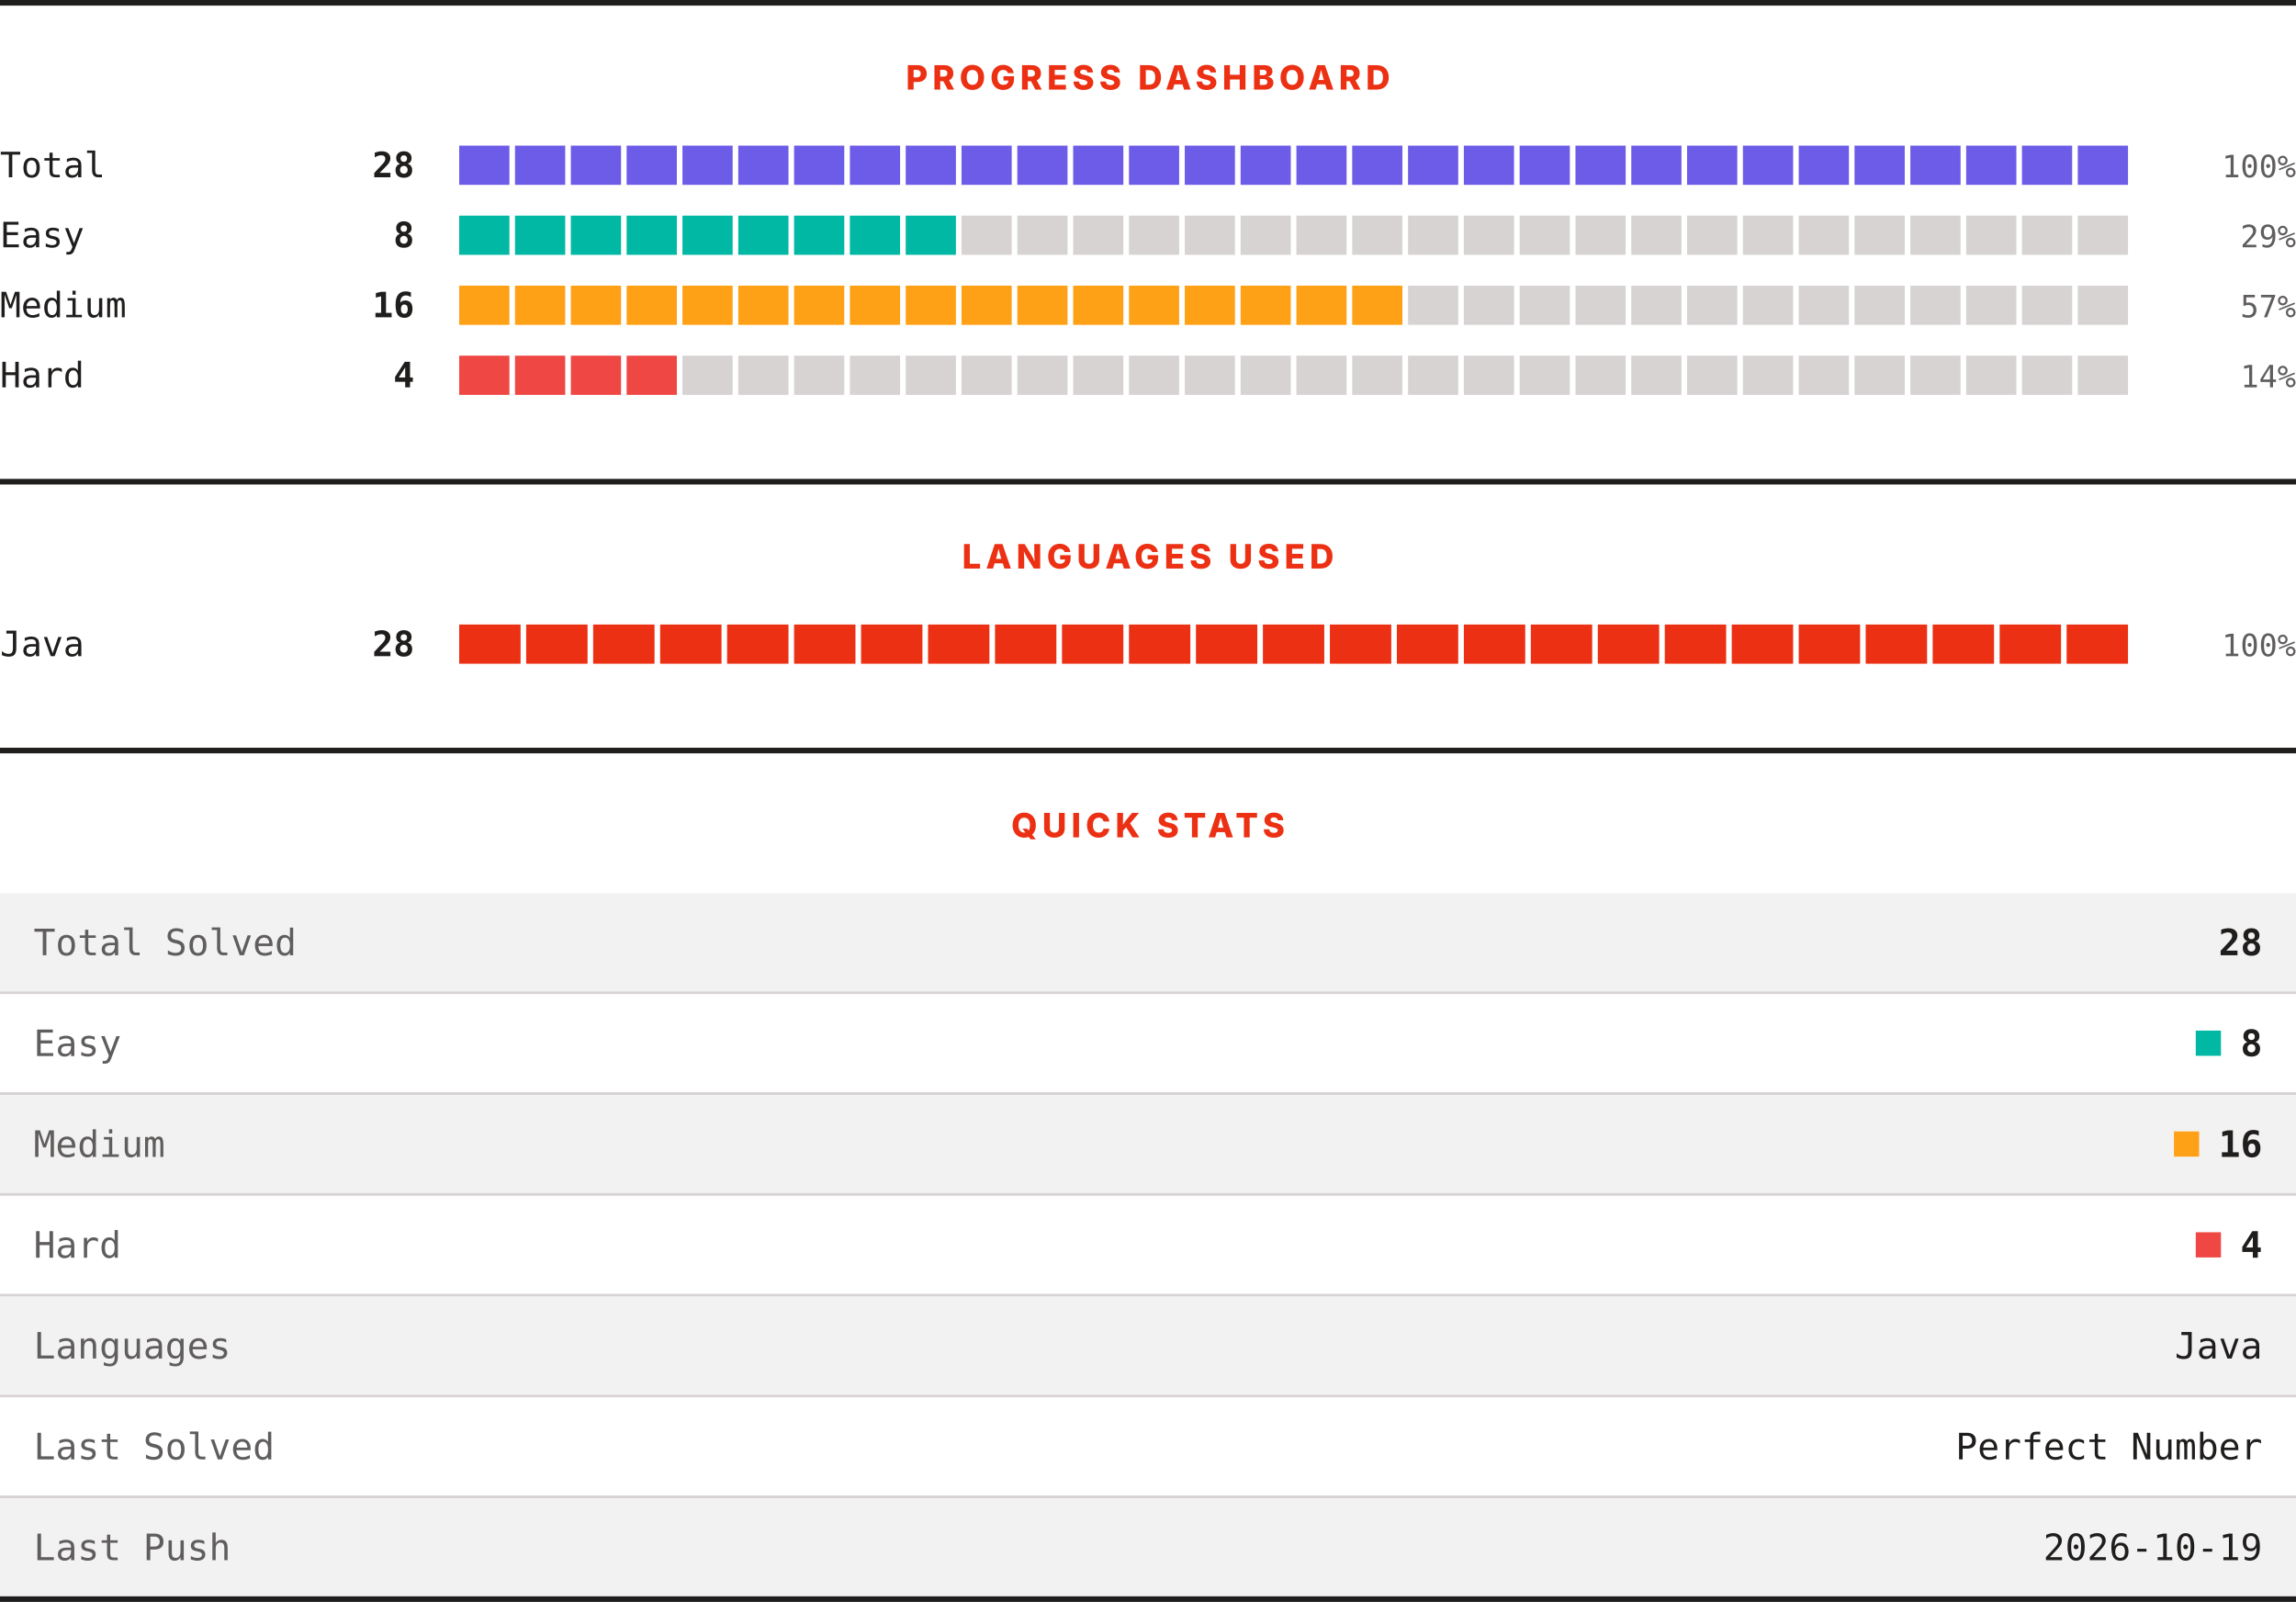
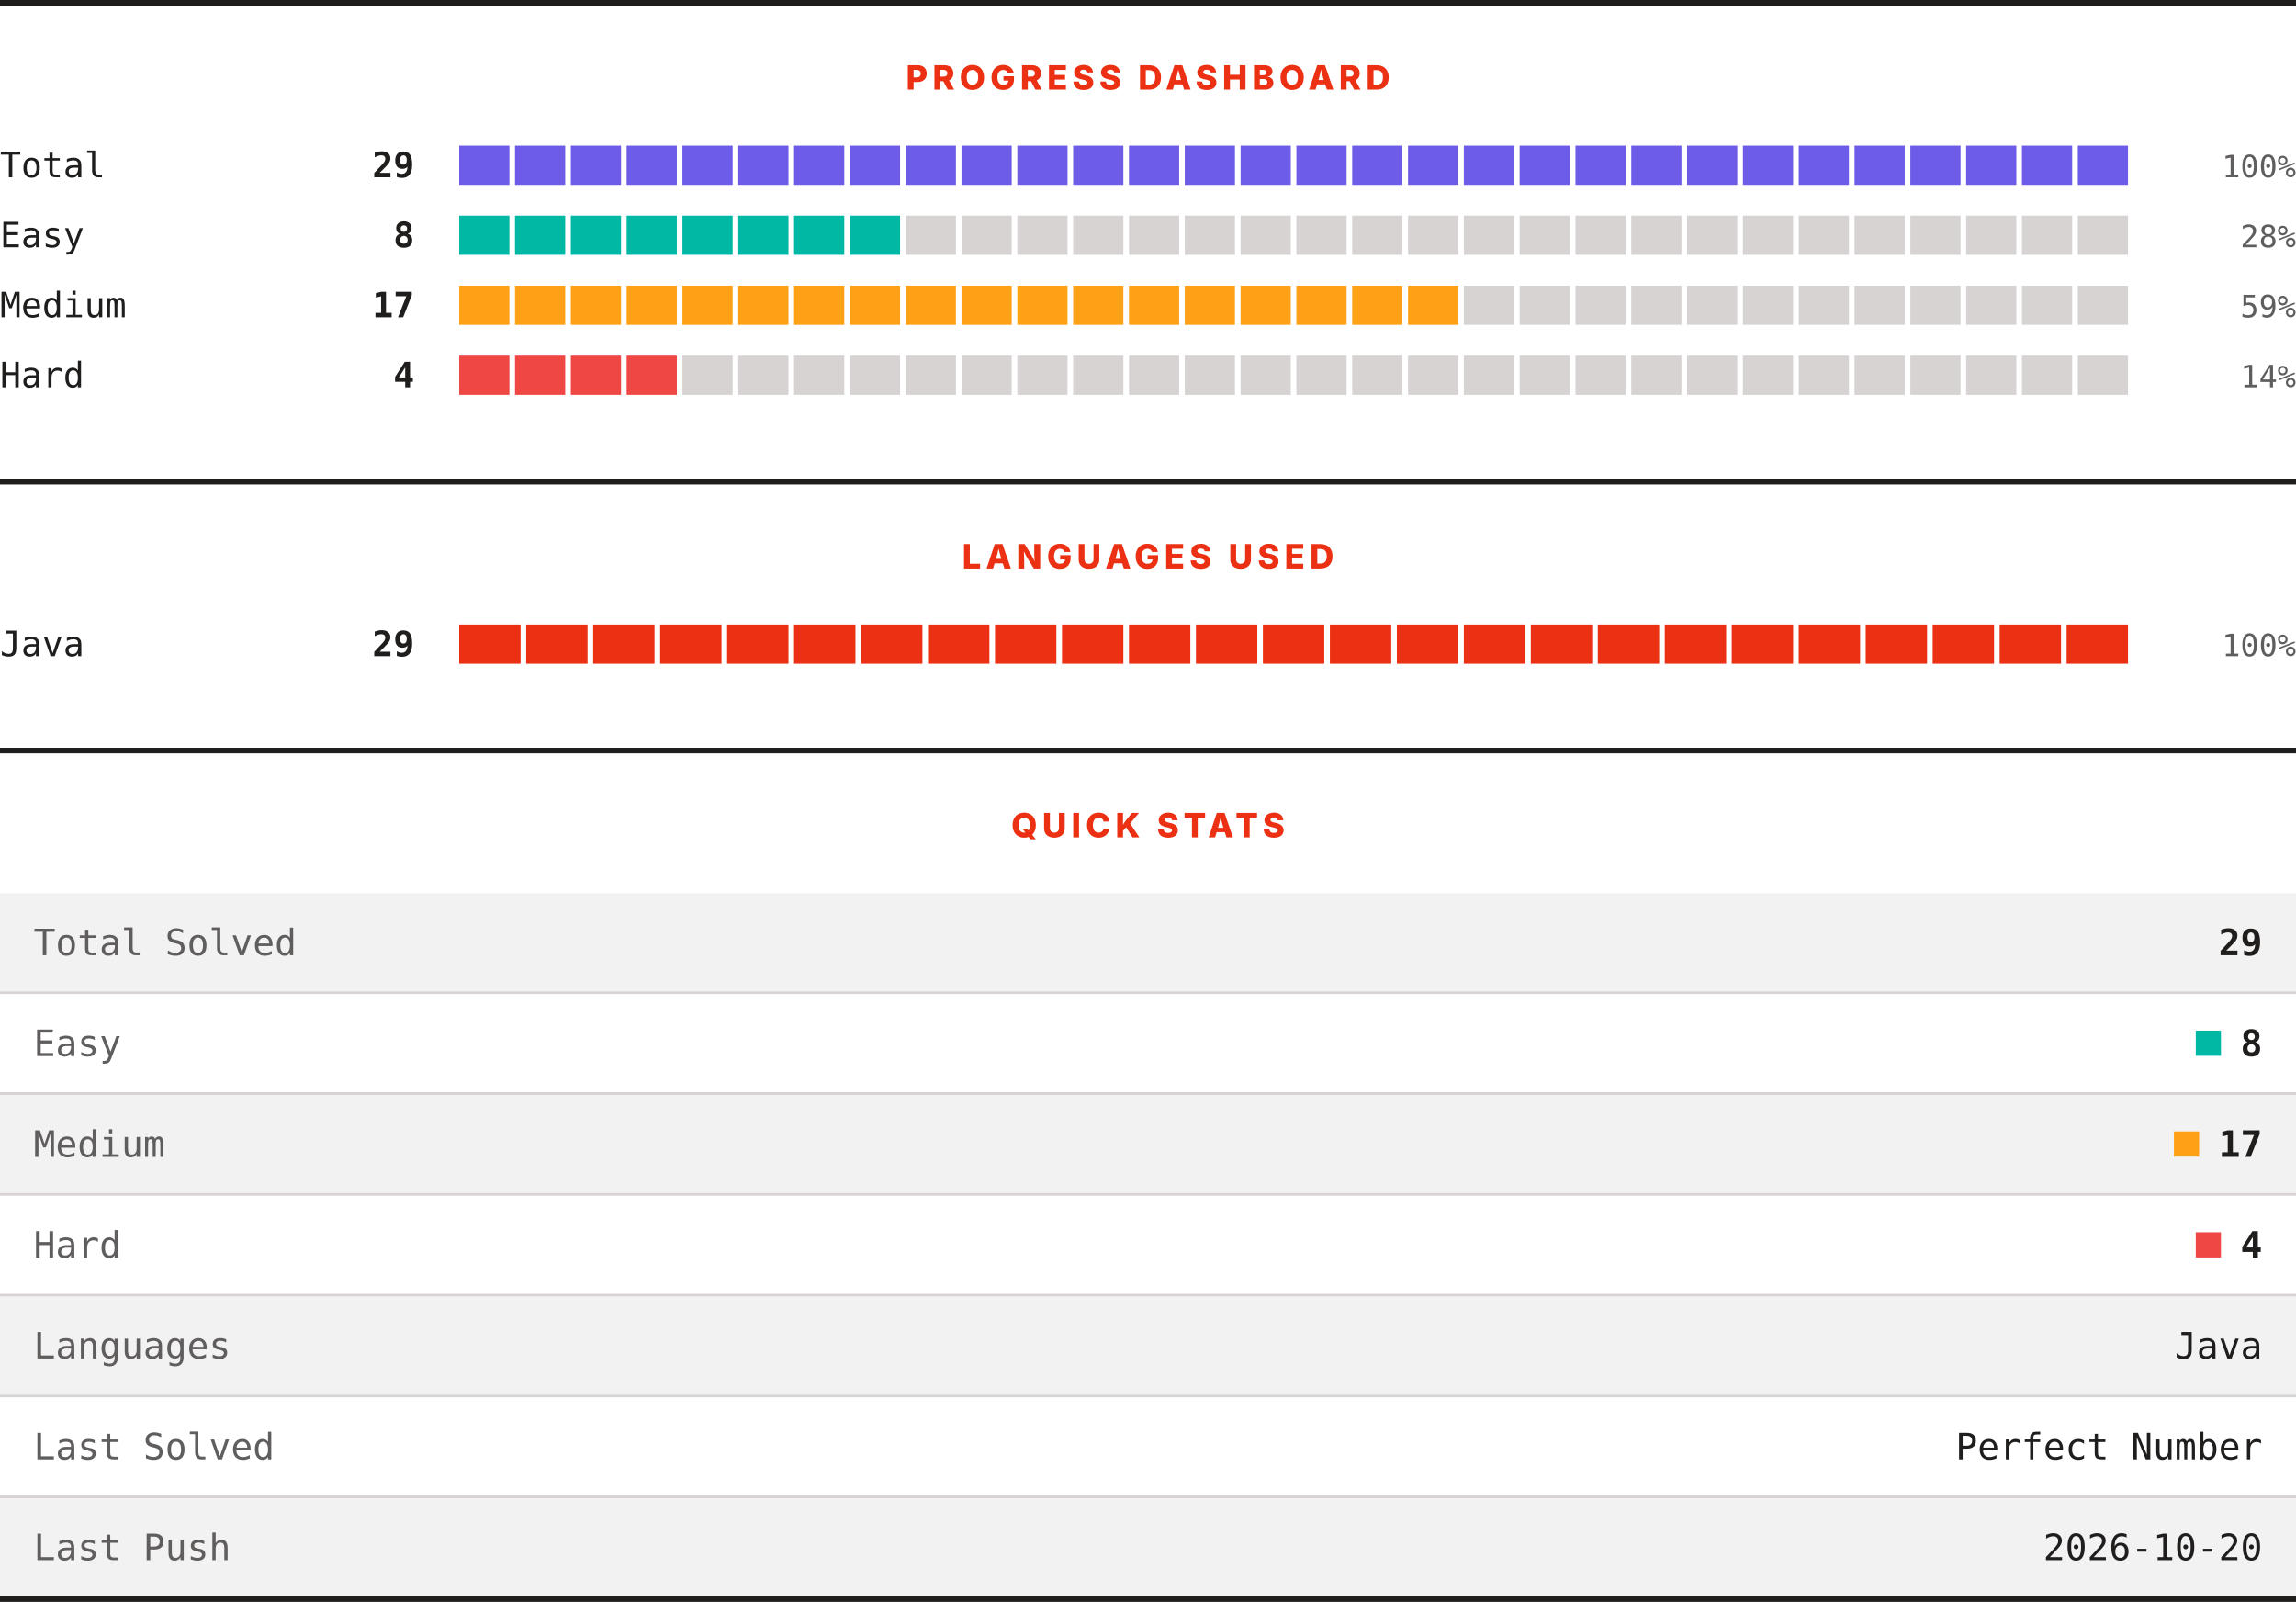
<svg xmlns="http://www.w3.org/2000/svg" width="820" height="572" viewBox="0 0 820 572" role="img" aria-label="LeetCode progress, languages and quick stats">
  <rect width="820" height="572" fill="#ffffff" />
  <rect x="0" y="0" width="820" height="2" fill="#201e1d" />
  <text x="410" y="32" text-anchor="middle" font-family="Archivo, system-ui, -apple-system, Segoe UI, sans-serif" font-size="12" font-weight="800" letter-spacing="1.68" fill="#ec3013">PROGRESS DASHBOARD</text>
  <text x="0" y="63.3" font-family="ui-monospace, SFMono-Regular, Menlo, Consolas, monospace" font-size="12.5" fill="#201e1d">Total</text>
-   <text x="148" y="63.3" text-anchor="end" font-family="ui-monospace, SFMono-Regular, Menlo, Consolas, monospace" font-size="12.5" font-weight="700" fill="#201e1d">28</text>
+   <text x="148" y="63.3" text-anchor="end" font-family="ui-monospace, SFMono-Regular, Menlo, Consolas, monospace" font-size="12.5" font-weight="700" fill="#201e1d">29</text>
  <rect x="164.00" y="52" width="17.93" height="14" fill="#6c5ce7" />
  <rect x="183.93" y="52" width="17.93" height="14" fill="#6c5ce7" />
  <rect x="203.87" y="52" width="17.93" height="14" fill="#6c5ce7" />
  <rect x="223.80" y="52" width="17.93" height="14" fill="#6c5ce7" />
  <rect x="243.73" y="52" width="17.93" height="14" fill="#6c5ce7" />
  <rect x="263.67" y="52" width="17.93" height="14" fill="#6c5ce7" />
  <rect x="283.60" y="52" width="17.93" height="14" fill="#6c5ce7" />
  <rect x="303.53" y="52" width="17.93" height="14" fill="#6c5ce7" />
  <rect x="323.47" y="52" width="17.93" height="14" fill="#6c5ce7" />
  <rect x="343.40" y="52" width="17.93" height="14" fill="#6c5ce7" />
  <rect x="363.33" y="52" width="17.93" height="14" fill="#6c5ce7" />
  <rect x="383.27" y="52" width="17.93" height="14" fill="#6c5ce7" />
  <rect x="403.20" y="52" width="17.93" height="14" fill="#6c5ce7" />
  <rect x="423.13" y="52" width="17.93" height="14" fill="#6c5ce7" />
  <rect x="443.07" y="52" width="17.93" height="14" fill="#6c5ce7" />
  <rect x="463.00" y="52" width="17.93" height="14" fill="#6c5ce7" />
  <rect x="482.93" y="52" width="17.93" height="14" fill="#6c5ce7" />
  <rect x="502.87" y="52" width="17.93" height="14" fill="#6c5ce7" />
  <rect x="522.80" y="52" width="17.93" height="14" fill="#6c5ce7" />
  <rect x="542.73" y="52" width="17.93" height="14" fill="#6c5ce7" />
  <rect x="562.67" y="52" width="17.93" height="14" fill="#6c5ce7" />
  <rect x="582.60" y="52" width="17.93" height="14" fill="#6c5ce7" />
  <rect x="602.53" y="52" width="17.93" height="14" fill="#6c5ce7" />
  <rect x="622.47" y="52" width="17.93" height="14" fill="#6c5ce7" />
  <rect x="642.40" y="52" width="17.93" height="14" fill="#6c5ce7" />
  <rect x="662.33" y="52" width="17.93" height="14" fill="#6c5ce7" />
  <rect x="682.27" y="52" width="17.93" height="14" fill="#6c5ce7" />
  <rect x="702.20" y="52" width="17.93" height="14" fill="#6c5ce7" />
  <rect x="722.13" y="52" width="17.93" height="14" fill="#6c5ce7" />
  <rect x="742.07" y="52" width="17.93" height="14" fill="#6c5ce7" />
  <text x="820" y="63.3" text-anchor="end" font-family="ui-monospace, SFMono-Regular, Menlo, Consolas, monospace" font-size="11" fill="#605d5d">100%</text>
  <text x="0" y="88.3" font-family="ui-monospace, SFMono-Regular, Menlo, Consolas, monospace" font-size="12.5" fill="#201e1d">Easy</text>
  <text x="148" y="88.3" text-anchor="end" font-family="ui-monospace, SFMono-Regular, Menlo, Consolas, monospace" font-size="12.5" font-weight="700" fill="#201e1d">8</text>
  <rect x="164.00" y="77" width="17.93" height="14" fill="#00b8a3" />
  <rect x="183.93" y="77" width="17.93" height="14" fill="#00b8a3" />
  <rect x="203.87" y="77" width="17.93" height="14" fill="#00b8a3" />
  <rect x="223.80" y="77" width="17.93" height="14" fill="#00b8a3" />
  <rect x="243.73" y="77" width="17.93" height="14" fill="#00b8a3" />
  <rect x="263.67" y="77" width="17.93" height="14" fill="#00b8a3" />
  <rect x="283.60" y="77" width="17.93" height="14" fill="#00b8a3" />
  <rect x="303.53" y="77" width="17.93" height="14" fill="#00b8a3" />
-   <rect x="323.47" y="77" width="17.93" height="14" fill="#00b8a3" />
+   <rect x="323.47" y="77" width="17.93" height="14" fill="#d7d3d3" />
  <rect x="343.40" y="77" width="17.93" height="14" fill="#d7d3d3" />
  <rect x="363.33" y="77" width="17.93" height="14" fill="#d7d3d3" />
  <rect x="383.27" y="77" width="17.93" height="14" fill="#d7d3d3" />
  <rect x="403.20" y="77" width="17.93" height="14" fill="#d7d3d3" />
  <rect x="423.13" y="77" width="17.93" height="14" fill="#d7d3d3" />
  <rect x="443.07" y="77" width="17.93" height="14" fill="#d7d3d3" />
  <rect x="463.00" y="77" width="17.93" height="14" fill="#d7d3d3" />
  <rect x="482.93" y="77" width="17.93" height="14" fill="#d7d3d3" />
  <rect x="502.87" y="77" width="17.93" height="14" fill="#d7d3d3" />
  <rect x="522.80" y="77" width="17.93" height="14" fill="#d7d3d3" />
  <rect x="542.73" y="77" width="17.93" height="14" fill="#d7d3d3" />
  <rect x="562.67" y="77" width="17.93" height="14" fill="#d7d3d3" />
  <rect x="582.60" y="77" width="17.93" height="14" fill="#d7d3d3" />
  <rect x="602.53" y="77" width="17.93" height="14" fill="#d7d3d3" />
  <rect x="622.47" y="77" width="17.93" height="14" fill="#d7d3d3" />
  <rect x="642.40" y="77" width="17.93" height="14" fill="#d7d3d3" />
  <rect x="662.33" y="77" width="17.93" height="14" fill="#d7d3d3" />
  <rect x="682.27" y="77" width="17.93" height="14" fill="#d7d3d3" />
  <rect x="702.20" y="77" width="17.93" height="14" fill="#d7d3d3" />
  <rect x="722.13" y="77" width="17.93" height="14" fill="#d7d3d3" />
  <rect x="742.07" y="77" width="17.93" height="14" fill="#d7d3d3" />
-   <text x="820" y="88.3" text-anchor="end" font-family="ui-monospace, SFMono-Regular, Menlo, Consolas, monospace" font-size="11" fill="#605d5d">29%</text>
+   <text x="820" y="88.3" text-anchor="end" font-family="ui-monospace, SFMono-Regular, Menlo, Consolas, monospace" font-size="11" fill="#605d5d">28%</text>
  <text x="0" y="113.3" font-family="ui-monospace, SFMono-Regular, Menlo, Consolas, monospace" font-size="12.5" fill="#201e1d">Medium</text>
-   <text x="148" y="113.3" text-anchor="end" font-family="ui-monospace, SFMono-Regular, Menlo, Consolas, monospace" font-size="12.5" font-weight="700" fill="#201e1d">16</text>
+   <text x="148" y="113.3" text-anchor="end" font-family="ui-monospace, SFMono-Regular, Menlo, Consolas, monospace" font-size="12.5" font-weight="700" fill="#201e1d">17</text>
  <rect x="164.00" y="102" width="17.93" height="14" fill="#ffa116" />
  <rect x="183.93" y="102" width="17.93" height="14" fill="#ffa116" />
  <rect x="203.87" y="102" width="17.93" height="14" fill="#ffa116" />
  <rect x="223.80" y="102" width="17.93" height="14" fill="#ffa116" />
  <rect x="243.73" y="102" width="17.93" height="14" fill="#ffa116" />
  <rect x="263.67" y="102" width="17.93" height="14" fill="#ffa116" />
  <rect x="283.60" y="102" width="17.93" height="14" fill="#ffa116" />
  <rect x="303.53" y="102" width="17.93" height="14" fill="#ffa116" />
  <rect x="323.47" y="102" width="17.93" height="14" fill="#ffa116" />
  <rect x="343.40" y="102" width="17.93" height="14" fill="#ffa116" />
  <rect x="363.33" y="102" width="17.93" height="14" fill="#ffa116" />
  <rect x="383.27" y="102" width="17.93" height="14" fill="#ffa116" />
  <rect x="403.20" y="102" width="17.93" height="14" fill="#ffa116" />
  <rect x="423.13" y="102" width="17.93" height="14" fill="#ffa116" />
  <rect x="443.07" y="102" width="17.93" height="14" fill="#ffa116" />
  <rect x="463.00" y="102" width="17.93" height="14" fill="#ffa116" />
  <rect x="482.93" y="102" width="17.93" height="14" fill="#ffa116" />
-   <rect x="502.87" y="102" width="17.93" height="14" fill="#d7d3d3" />
+   <rect x="502.87" y="102" width="17.93" height="14" fill="#ffa116" />
  <rect x="522.80" y="102" width="17.93" height="14" fill="#d7d3d3" />
  <rect x="542.73" y="102" width="17.93" height="14" fill="#d7d3d3" />
  <rect x="562.67" y="102" width="17.93" height="14" fill="#d7d3d3" />
  <rect x="582.60" y="102" width="17.93" height="14" fill="#d7d3d3" />
  <rect x="602.53" y="102" width="17.93" height="14" fill="#d7d3d3" />
  <rect x="622.47" y="102" width="17.93" height="14" fill="#d7d3d3" />
  <rect x="642.40" y="102" width="17.93" height="14" fill="#d7d3d3" />
  <rect x="662.33" y="102" width="17.93" height="14" fill="#d7d3d3" />
  <rect x="682.27" y="102" width="17.93" height="14" fill="#d7d3d3" />
  <rect x="702.20" y="102" width="17.93" height="14" fill="#d7d3d3" />
  <rect x="722.13" y="102" width="17.93" height="14" fill="#d7d3d3" />
  <rect x="742.07" y="102" width="17.93" height="14" fill="#d7d3d3" />
-   <text x="820" y="113.3" text-anchor="end" font-family="ui-monospace, SFMono-Regular, Menlo, Consolas, monospace" font-size="11" fill="#605d5d">57%</text>
+   <text x="820" y="113.3" text-anchor="end" font-family="ui-monospace, SFMono-Regular, Menlo, Consolas, monospace" font-size="11" fill="#605d5d">59%</text>
  <text x="0" y="138.3" font-family="ui-monospace, SFMono-Regular, Menlo, Consolas, monospace" font-size="12.5" fill="#201e1d">Hard</text>
  <text x="148" y="138.3" text-anchor="end" font-family="ui-monospace, SFMono-Regular, Menlo, Consolas, monospace" font-size="12.5" font-weight="700" fill="#201e1d">4</text>
  <rect x="164.00" y="127" width="17.93" height="14" fill="#ef4743" />
  <rect x="183.93" y="127" width="17.93" height="14" fill="#ef4743" />
  <rect x="203.87" y="127" width="17.93" height="14" fill="#ef4743" />
  <rect x="223.80" y="127" width="17.93" height="14" fill="#ef4743" />
  <rect x="243.73" y="127" width="17.93" height="14" fill="#d7d3d3" />
  <rect x="263.67" y="127" width="17.93" height="14" fill="#d7d3d3" />
  <rect x="283.60" y="127" width="17.93" height="14" fill="#d7d3d3" />
  <rect x="303.53" y="127" width="17.93" height="14" fill="#d7d3d3" />
  <rect x="323.47" y="127" width="17.93" height="14" fill="#d7d3d3" />
  <rect x="343.40" y="127" width="17.93" height="14" fill="#d7d3d3" />
  <rect x="363.33" y="127" width="17.93" height="14" fill="#d7d3d3" />
  <rect x="383.27" y="127" width="17.93" height="14" fill="#d7d3d3" />
  <rect x="403.20" y="127" width="17.93" height="14" fill="#d7d3d3" />
  <rect x="423.13" y="127" width="17.93" height="14" fill="#d7d3d3" />
  <rect x="443.07" y="127" width="17.93" height="14" fill="#d7d3d3" />
  <rect x="463.00" y="127" width="17.93" height="14" fill="#d7d3d3" />
  <rect x="482.93" y="127" width="17.93" height="14" fill="#d7d3d3" />
  <rect x="502.87" y="127" width="17.93" height="14" fill="#d7d3d3" />
  <rect x="522.80" y="127" width="17.93" height="14" fill="#d7d3d3" />
  <rect x="542.73" y="127" width="17.93" height="14" fill="#d7d3d3" />
  <rect x="562.67" y="127" width="17.93" height="14" fill="#d7d3d3" />
  <rect x="582.60" y="127" width="17.93" height="14" fill="#d7d3d3" />
  <rect x="602.53" y="127" width="17.93" height="14" fill="#d7d3d3" />
  <rect x="622.47" y="127" width="17.93" height="14" fill="#d7d3d3" />
  <rect x="642.40" y="127" width="17.93" height="14" fill="#d7d3d3" />
  <rect x="662.33" y="127" width="17.93" height="14" fill="#d7d3d3" />
  <rect x="682.27" y="127" width="17.93" height="14" fill="#d7d3d3" />
  <rect x="702.20" y="127" width="17.93" height="14" fill="#d7d3d3" />
  <rect x="722.13" y="127" width="17.93" height="14" fill="#d7d3d3" />
  <rect x="742.07" y="127" width="17.93" height="14" fill="#d7d3d3" />
  <text x="820" y="138.3" text-anchor="end" font-family="ui-monospace, SFMono-Regular, Menlo, Consolas, monospace" font-size="11" fill="#605d5d">14%</text>
  <rect x="0" y="171" width="820" height="2" fill="#201e1d" />
  <text x="410" y="203" text-anchor="middle" font-family="Archivo, system-ui, -apple-system, Segoe UI, sans-serif" font-size="12" font-weight="800" letter-spacing="1.68" fill="#ec3013">LANGUAGES USED</text>
  <text x="0" y="234.3" font-family="ui-monospace, SFMono-Regular, Menlo, Consolas, monospace" font-size="12.5" fill="#201e1d">Java</text>
-   <text x="148" y="234.3" text-anchor="end" font-family="ui-monospace, SFMono-Regular, Menlo, Consolas, monospace" font-size="12.5" font-weight="700" fill="#201e1d">28</text>
+   <text x="148" y="234.3" text-anchor="end" font-family="ui-monospace, SFMono-Regular, Menlo, Consolas, monospace" font-size="12.5" font-weight="700" fill="#201e1d">29</text>
  <rect x="164.00" y="223" width="21.92" height="14" fill="#ec3013" />
  <rect x="187.92" y="223" width="21.92" height="14" fill="#ec3013" />
  <rect x="211.84" y="223" width="21.92" height="14" fill="#ec3013" />
  <rect x="235.76" y="223" width="21.92" height="14" fill="#ec3013" />
  <rect x="259.68" y="223" width="21.92" height="14" fill="#ec3013" />
  <rect x="283.60" y="223" width="21.92" height="14" fill="#ec3013" />
  <rect x="307.52" y="223" width="21.92" height="14" fill="#ec3013" />
  <rect x="331.44" y="223" width="21.92" height="14" fill="#ec3013" />
  <rect x="355.36" y="223" width="21.92" height="14" fill="#ec3013" />
  <rect x="379.28" y="223" width="21.92" height="14" fill="#ec3013" />
  <rect x="403.20" y="223" width="21.92" height="14" fill="#ec3013" />
  <rect x="427.12" y="223" width="21.92" height="14" fill="#ec3013" />
  <rect x="451.04" y="223" width="21.92" height="14" fill="#ec3013" />
  <rect x="474.96" y="223" width="21.92" height="14" fill="#ec3013" />
  <rect x="498.88" y="223" width="21.92" height="14" fill="#ec3013" />
  <rect x="522.80" y="223" width="21.92" height="14" fill="#ec3013" />
  <rect x="546.72" y="223" width="21.92" height="14" fill="#ec3013" />
  <rect x="570.64" y="223" width="21.92" height="14" fill="#ec3013" />
  <rect x="594.56" y="223" width="21.92" height="14" fill="#ec3013" />
  <rect x="618.48" y="223" width="21.92" height="14" fill="#ec3013" />
  <rect x="642.40" y="223" width="21.92" height="14" fill="#ec3013" />
  <rect x="666.32" y="223" width="21.92" height="14" fill="#ec3013" />
  <rect x="690.24" y="223" width="21.92" height="14" fill="#ec3013" />
  <rect x="714.16" y="223" width="21.92" height="14" fill="#ec3013" />
  <rect x="738.08" y="223" width="21.92" height="14" fill="#ec3013" />
  <text x="820" y="234.3" text-anchor="end" font-family="ui-monospace, SFMono-Regular, Menlo, Consolas, monospace" font-size="11" fill="#605d5d">100%</text>
  <rect x="0" y="267" width="820" height="2" fill="#201e1d" />
  <text x="410" y="299" text-anchor="middle" font-family="Archivo, system-ui, -apple-system, Segoe UI, sans-serif" font-size="12" font-weight="800" letter-spacing="1.68" fill="#ec3013">QUICK STATS</text>
  <rect x="0" y="319" width="820" height="35" fill="#f3f2f2" />
  <text x="12" y="341.1" font-family="ui-monospace, SFMono-Regular, Menlo, Consolas, monospace" font-size="13" fill="#605d5d">Total Solved</text>
-   <text x="808" y="341.1" text-anchor="end" font-family="ui-monospace, SFMono-Regular, Menlo, Consolas, monospace" font-size="13" font-weight="700" fill="#201e1d">28</text>
+   <text x="808" y="341.1" text-anchor="end" font-family="ui-monospace, SFMono-Regular, Menlo, Consolas, monospace" font-size="13" font-weight="700" fill="#201e1d">29</text>
  <rect x="0" y="354" width="820" height="1" fill="#d7d3d3" />
  <rect x="0" y="355" width="820" height="35" fill="#ffffff" />
  <text x="12" y="377.1" font-family="ui-monospace, SFMono-Regular, Menlo, Consolas, monospace" font-size="13" fill="#605d5d">Easy</text>
  <rect x="784.2" y="368" width="9" height="9" fill="#00b8a3" />
  <text x="808" y="377.1" text-anchor="end" font-family="ui-monospace, SFMono-Regular, Menlo, Consolas, monospace" font-size="13" font-weight="700" fill="#201e1d">8</text>
  <rect x="0" y="390" width="820" height="1" fill="#d7d3d3" />
  <rect x="0" y="391" width="820" height="35" fill="#f3f2f2" />
  <text x="12" y="413.1" font-family="ui-monospace, SFMono-Regular, Menlo, Consolas, monospace" font-size="13" fill="#605d5d">Medium</text>
  <rect x="776.4" y="404" width="9" height="9" fill="#ffa116" />
-   <text x="808" y="413.1" text-anchor="end" font-family="ui-monospace, SFMono-Regular, Menlo, Consolas, monospace" font-size="13" font-weight="700" fill="#201e1d">16</text>
+   <text x="808" y="413.1" text-anchor="end" font-family="ui-monospace, SFMono-Regular, Menlo, Consolas, monospace" font-size="13" font-weight="700" fill="#201e1d">17</text>
  <rect x="0" y="426" width="820" height="1" fill="#d7d3d3" />
  <rect x="0" y="427" width="820" height="35" fill="#ffffff" />
  <text x="12" y="449.1" font-family="ui-monospace, SFMono-Regular, Menlo, Consolas, monospace" font-size="13" fill="#605d5d">Hard</text>
  <rect x="784.2" y="440" width="9" height="9" fill="#ef4743" />
  <text x="808" y="449.1" text-anchor="end" font-family="ui-monospace, SFMono-Regular, Menlo, Consolas, monospace" font-size="13" font-weight="700" fill="#201e1d">4</text>
  <rect x="0" y="462" width="820" height="1" fill="#d7d3d3" />
  <rect x="0" y="463" width="820" height="35" fill="#f3f2f2" />
  <text x="12" y="485.1" font-family="ui-monospace, SFMono-Regular, Menlo, Consolas, monospace" font-size="13" fill="#605d5d">Languages</text>
  <text x="808" y="485.1" text-anchor="end" font-family="ui-monospace, SFMono-Regular, Menlo, Consolas, monospace" font-size="13" fill="#201e1d">Java</text>
  <rect x="0" y="498" width="820" height="1" fill="#d7d3d3" />
  <rect x="0" y="499" width="820" height="35" fill="#ffffff" />
  <text x="12" y="521.1" font-family="ui-monospace, SFMono-Regular, Menlo, Consolas, monospace" font-size="13" fill="#605d5d">Last Solved</text>
  <text x="808" y="521.1" text-anchor="end" font-family="ui-monospace, SFMono-Regular, Menlo, Consolas, monospace" font-size="13" fill="#201e1d">Perfect Number</text>
  <rect x="0" y="534" width="820" height="1" fill="#d7d3d3" />
  <rect x="0" y="535" width="820" height="35" fill="#f3f2f2" />
  <text x="12" y="557.1" font-family="ui-monospace, SFMono-Regular, Menlo, Consolas, monospace" font-size="13" fill="#605d5d">Last Push</text>
-   <text x="808" y="557.1" text-anchor="end" font-family="ui-monospace, SFMono-Regular, Menlo, Consolas, monospace" font-size="13" fill="#201e1d">2026-10-19</text>
+   <text x="808" y="557.1" text-anchor="end" font-family="ui-monospace, SFMono-Regular, Menlo, Consolas, monospace" font-size="13" fill="#201e1d">2026-10-20</text>
  <rect x="0" y="570" width="820" height="2" fill="#201e1d" />
</svg>
